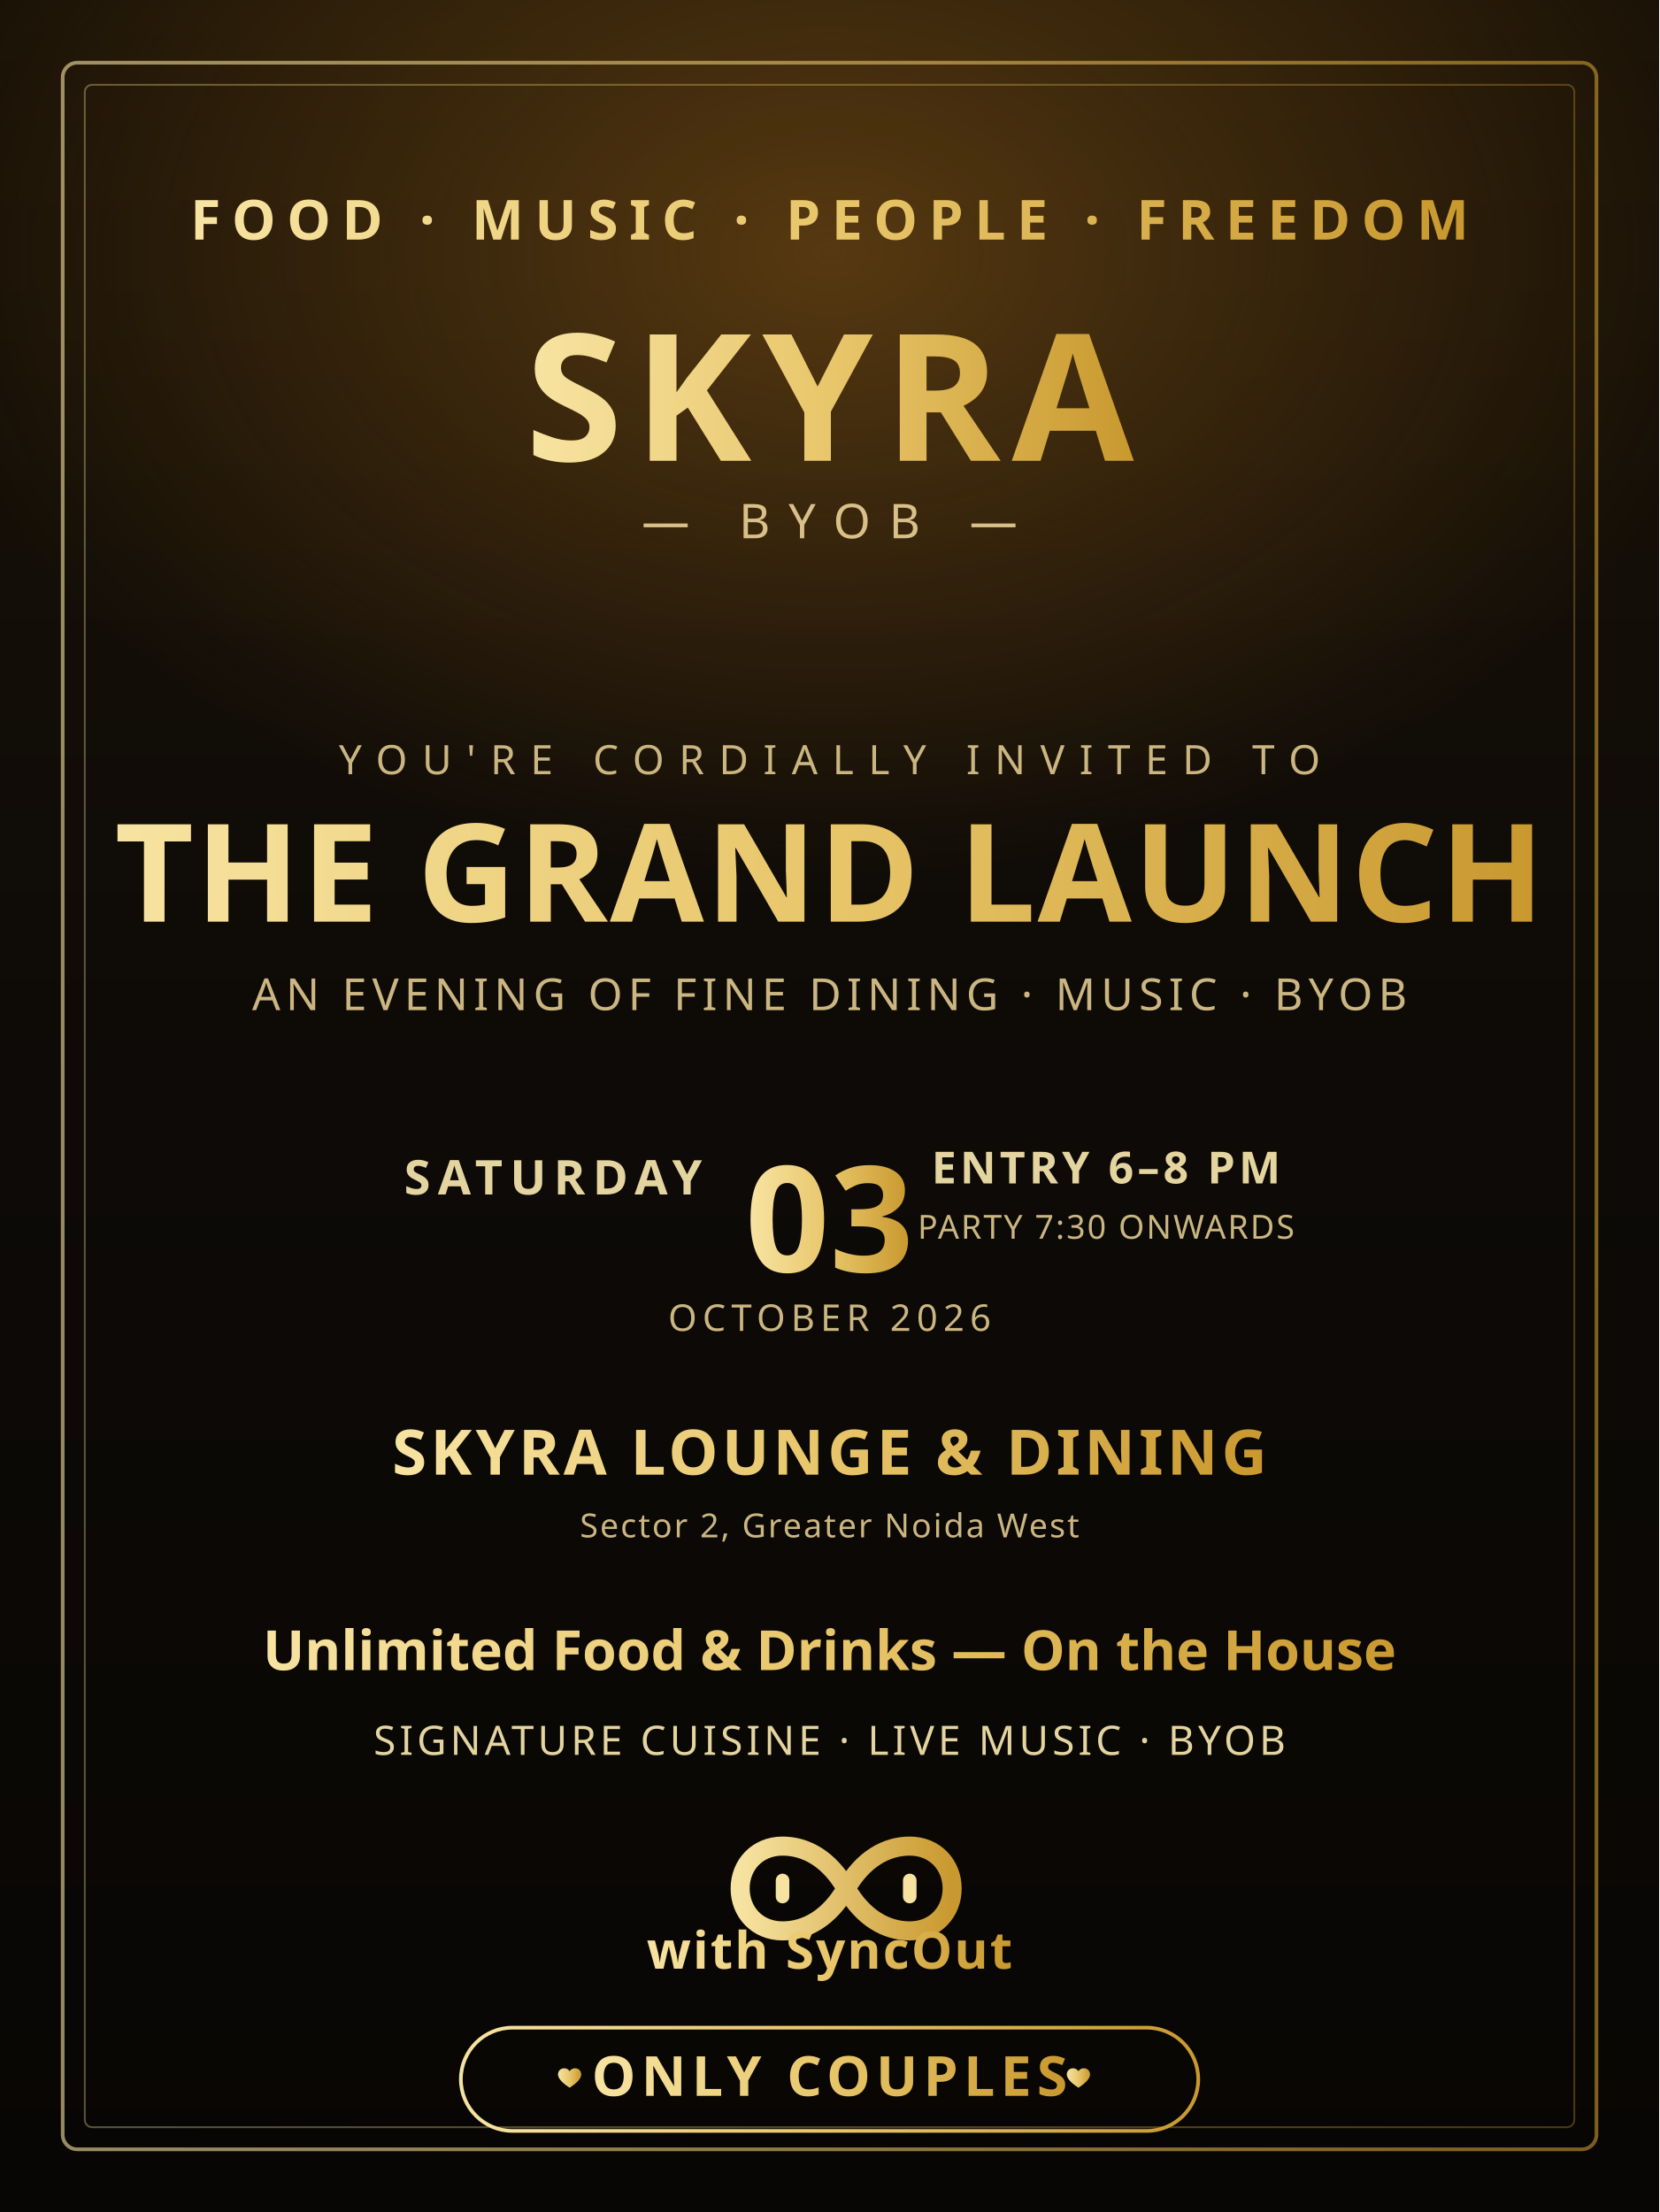
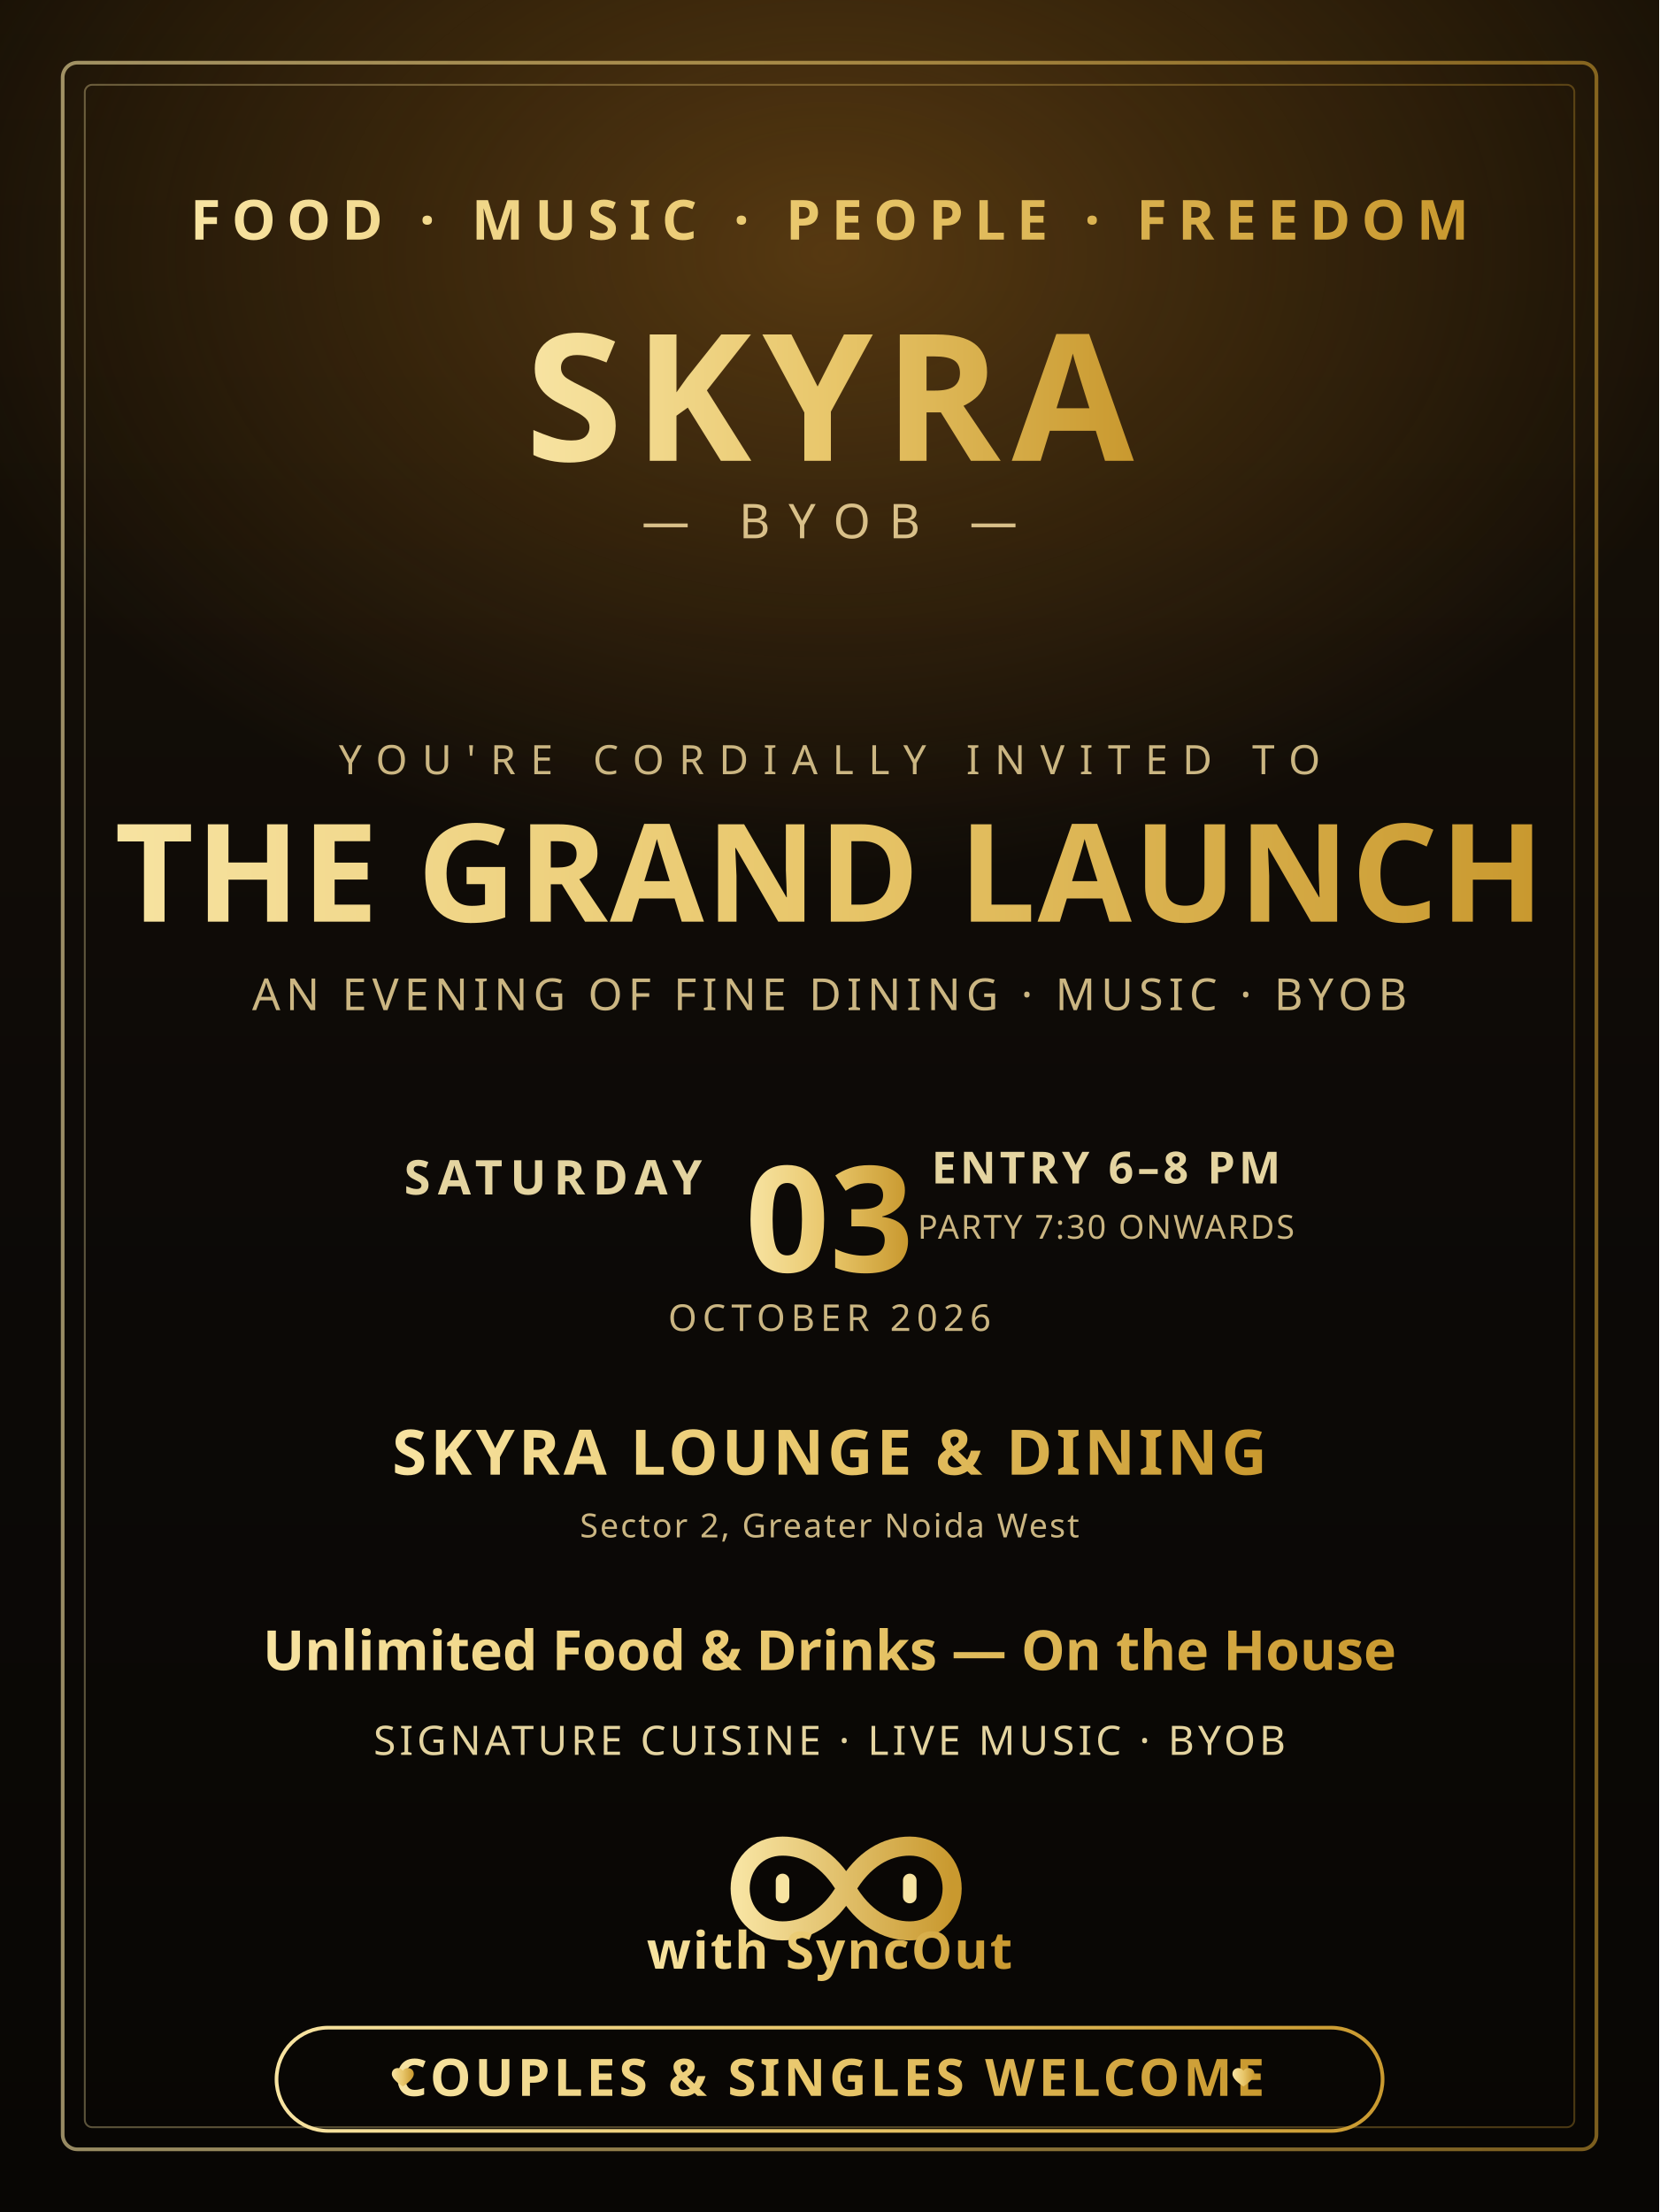
<svg xmlns="http://www.w3.org/2000/svg" viewBox="0 0 900 1200" width="900" height="1200">
  <defs>
    <linearGradient id="bg" x1="0" y1="0" x2="0" y2="1">
      <stop offset="0" stop-color="#1a1206" />
      <stop offset="0.5" stop-color="#0d0a07" />
      <stop offset="1" stop-color="#080604" />
    </linearGradient>
    <linearGradient id="gold" x1="0" x2="1">
      <stop offset="0" stop-color="#f7e3a1" />
      <stop offset="0.5" stop-color="#e8c66a" />
      <stop offset="1" stop-color="#c9992f" />
    </linearGradient>
    <radialGradient id="glow" cx="50%" cy="22%" r="55%">
      <stop offset="0" stop-color="#8a5a1a" stop-opacity="0.55" />
      <stop offset="1" stop-color="#8a5a1a" stop-opacity="0" />
    </radialGradient>
    <linearGradient id="mk" x1="0" x2="1">
      <stop offset="0" stop-color="#f7e3a1" />
      <stop offset="1" stop-color="#c9992f" />
    </linearGradient>
  </defs>
  <rect width="900" height="1200" fill="url(#bg)" />
  <rect width="900" height="620" fill="url(#glow)" />
  <rect x="34" y="34" width="832" height="1132" rx="8" fill="none" stroke="url(#gold)" stroke-width="2" opacity="0.6" />
  <rect x="46" y="46" width="808" height="1108" rx="4" fill="none" stroke="url(#gold)" stroke-width="1" opacity="0.35" />
  <text x="450" y="130" text-anchor="middle" font-family="Bricolage Grotesque" font-weight="600" font-size="30" letter-spacing="6" fill="url(#gold)">FOOD · MUSIC · PEOPLE · FREEDOM</text>
  <text x="450" y="250" text-anchor="middle" font-family="Bricolage Grotesque" font-weight="800" font-size="96" letter-spacing="6" fill="url(#gold)">SKYRA</text>
  <text x="450" y="292" text-anchor="middle" font-family="Bricolage Grotesque" font-weight="500" font-size="26" letter-spacing="10" fill="#d9c089">— BYOB —</text>
  <text x="450" y="420" text-anchor="middle" font-family="Bricolage Grotesque" font-weight="500" font-size="22" letter-spacing="8" fill="#cbb682">YOU'RE CORDIALLY INVITED TO</text>
  <text x="450" y="500" text-anchor="middle" font-family="Bricolage Grotesque" font-weight="800" font-size="74" letter-spacing="1" fill="url(#gold)">THE GRAND LAUNCH</text>
  <text x="450" y="548" text-anchor="middle" font-family="Bricolage Grotesque" font-weight="500" font-size="24" letter-spacing="3" fill="#cbb682">AN EVENING OF FINE DINING · MUSIC · BYOB</text>
  <line x1="150" y1="610" x2="750" y2="610" stroke="url(#gold)" stroke-width="1" opacity="0.4" />
  <text x="300" y="648" text-anchor="middle" font-family="Bricolage Grotesque" font-weight="600" font-size="26" letter-spacing="4" fill="#e4d4a0">SATURDAY</text>
  <text x="450" y="690" text-anchor="middle" font-family="Bricolage Grotesque" font-weight="800" font-size="80" letter-spacing="0" fill="url(#gold)">03</text>
  <text x="450" y="722" text-anchor="middle" font-family="Bricolage Grotesque" font-weight="500" font-size="20" letter-spacing="3" fill="#cbb682">OCTOBER 2026</text>
  <text x="600" y="642" text-anchor="middle" font-family="Bricolage Grotesque" font-weight="600" font-size="24" letter-spacing="2" fill="#e4d4a0">ENTRY 6–8 PM</text>
  <text x="600" y="672" text-anchor="middle" font-family="Bricolage Grotesque" font-weight="400" font-size="18" letter-spacing="1" fill="#cbb682">PARTY 7:30 ONWARDS</text>
  <line x1="150" y1="758" x2="750" y2="758" stroke="url(#gold)" stroke-width="1" opacity="0.4" />
  <text x="450" y="800" text-anchor="middle" font-family="Bricolage Grotesque" font-weight="700" font-size="34" letter-spacing="2" fill="url(#gold)">SKYRA LOUNGE &amp; DINING</text>
  <text x="450" y="834" text-anchor="middle" font-family="Bricolage Grotesque" font-weight="400" font-size="18" letter-spacing="1" fill="#cbb682">Sector 2, Greater Noida West</text>
  <text x="450" y="906" text-anchor="middle" font-family="Bricolage Grotesque" font-weight="700" font-size="30" letter-spacing="0" fill="url(#gold)">Unlimited Food &amp; Drinks — On the House</text>
  <text x="450" y="952" text-anchor="middle" font-family="Bricolage Grotesque" font-weight="500" font-size="22" letter-spacing="2" fill="#e4d4a0">SIGNATURE CUISINE · LIVE MUSIC · BYOB</text>
  <g transform="translate(390,990) scale(1.15)">
    <path d="M60 30C68 16 79 10 90 10C102 10 110 19 110 30C110 41 102 50 90 50C79 50 68 44 60 30C52 16 41 10 30 10C18 10 10 19 10 30C10 41 18 50 30 50C41 50 52 44 60 30Z" fill="none" stroke="url(#mk)" stroke-width="9" stroke-linecap="round" stroke-linejoin="round" />
    <rect x="26.8" y="23" width="6.4" height="14" rx="3.2" fill="#f7e3a1" />
    <rect x="86.8" y="23" width="6.4" height="14" rx="3.2" fill="#f7e3a1" />
  </g>
  <text x="450" y="1068" text-anchor="middle" font-family="Bricolage Grotesque" font-weight="700" font-size="28" letter-spacing="1" fill="url(#gold)">with SyncOut</text>
-   <rect x="250" y="1100" width="400" height="56" rx="28" fill="none" stroke="url(#gold)" stroke-width="2" />
-   <text x="450" y="1137" text-anchor="middle" font-family="Bricolage Grotesque" font-weight="700" font-size="30" letter-spacing="3" fill="url(#gold)">ONLY COUPLES</text>
-   <path transform="translate(300,1120) scale(0.9)" d="M10 4c-2-3-7-2-7 2 0 3 4 6 7 8 3-2 7-5 7-8 0-4-5-5-7-2z" fill="url(#gold)" />
-   <path transform="translate(576,1120) scale(0.9)" d="M10 4c-2-3-7-2-7 2 0 3 4 6 7 8 3-2 7-5 7-8 0-4-5-5-7-2z" fill="url(#gold)" />
+   <rect x="150" y="1100" width="600" height="56" rx="28" fill="none" stroke="url(#gold)" stroke-width="2" />
+   <text x="450" y="1137" text-anchor="middle" font-family="Bricolage Grotesque" font-weight="700" font-size="28" letter-spacing="2" fill="url(#gold)">COUPLES &amp; SINGLES WELCOME</text>
+   <path transform="translate(210,1120) scale(0.85)" d="M10 4c-2-3-7-2-7 2 0 3 4 6 7 8 3-2 7-5 7-8 0-4-5-5-7-2z" fill="url(#gold)" />
+   <path transform="translate(666,1120) scale(0.85)" d="M10 4c-2-3-7-2-7 2 0 3 4 6 7 8 3-2 7-5 7-8 0-4-5-5-7-2z" fill="url(#gold)" />
</svg>
